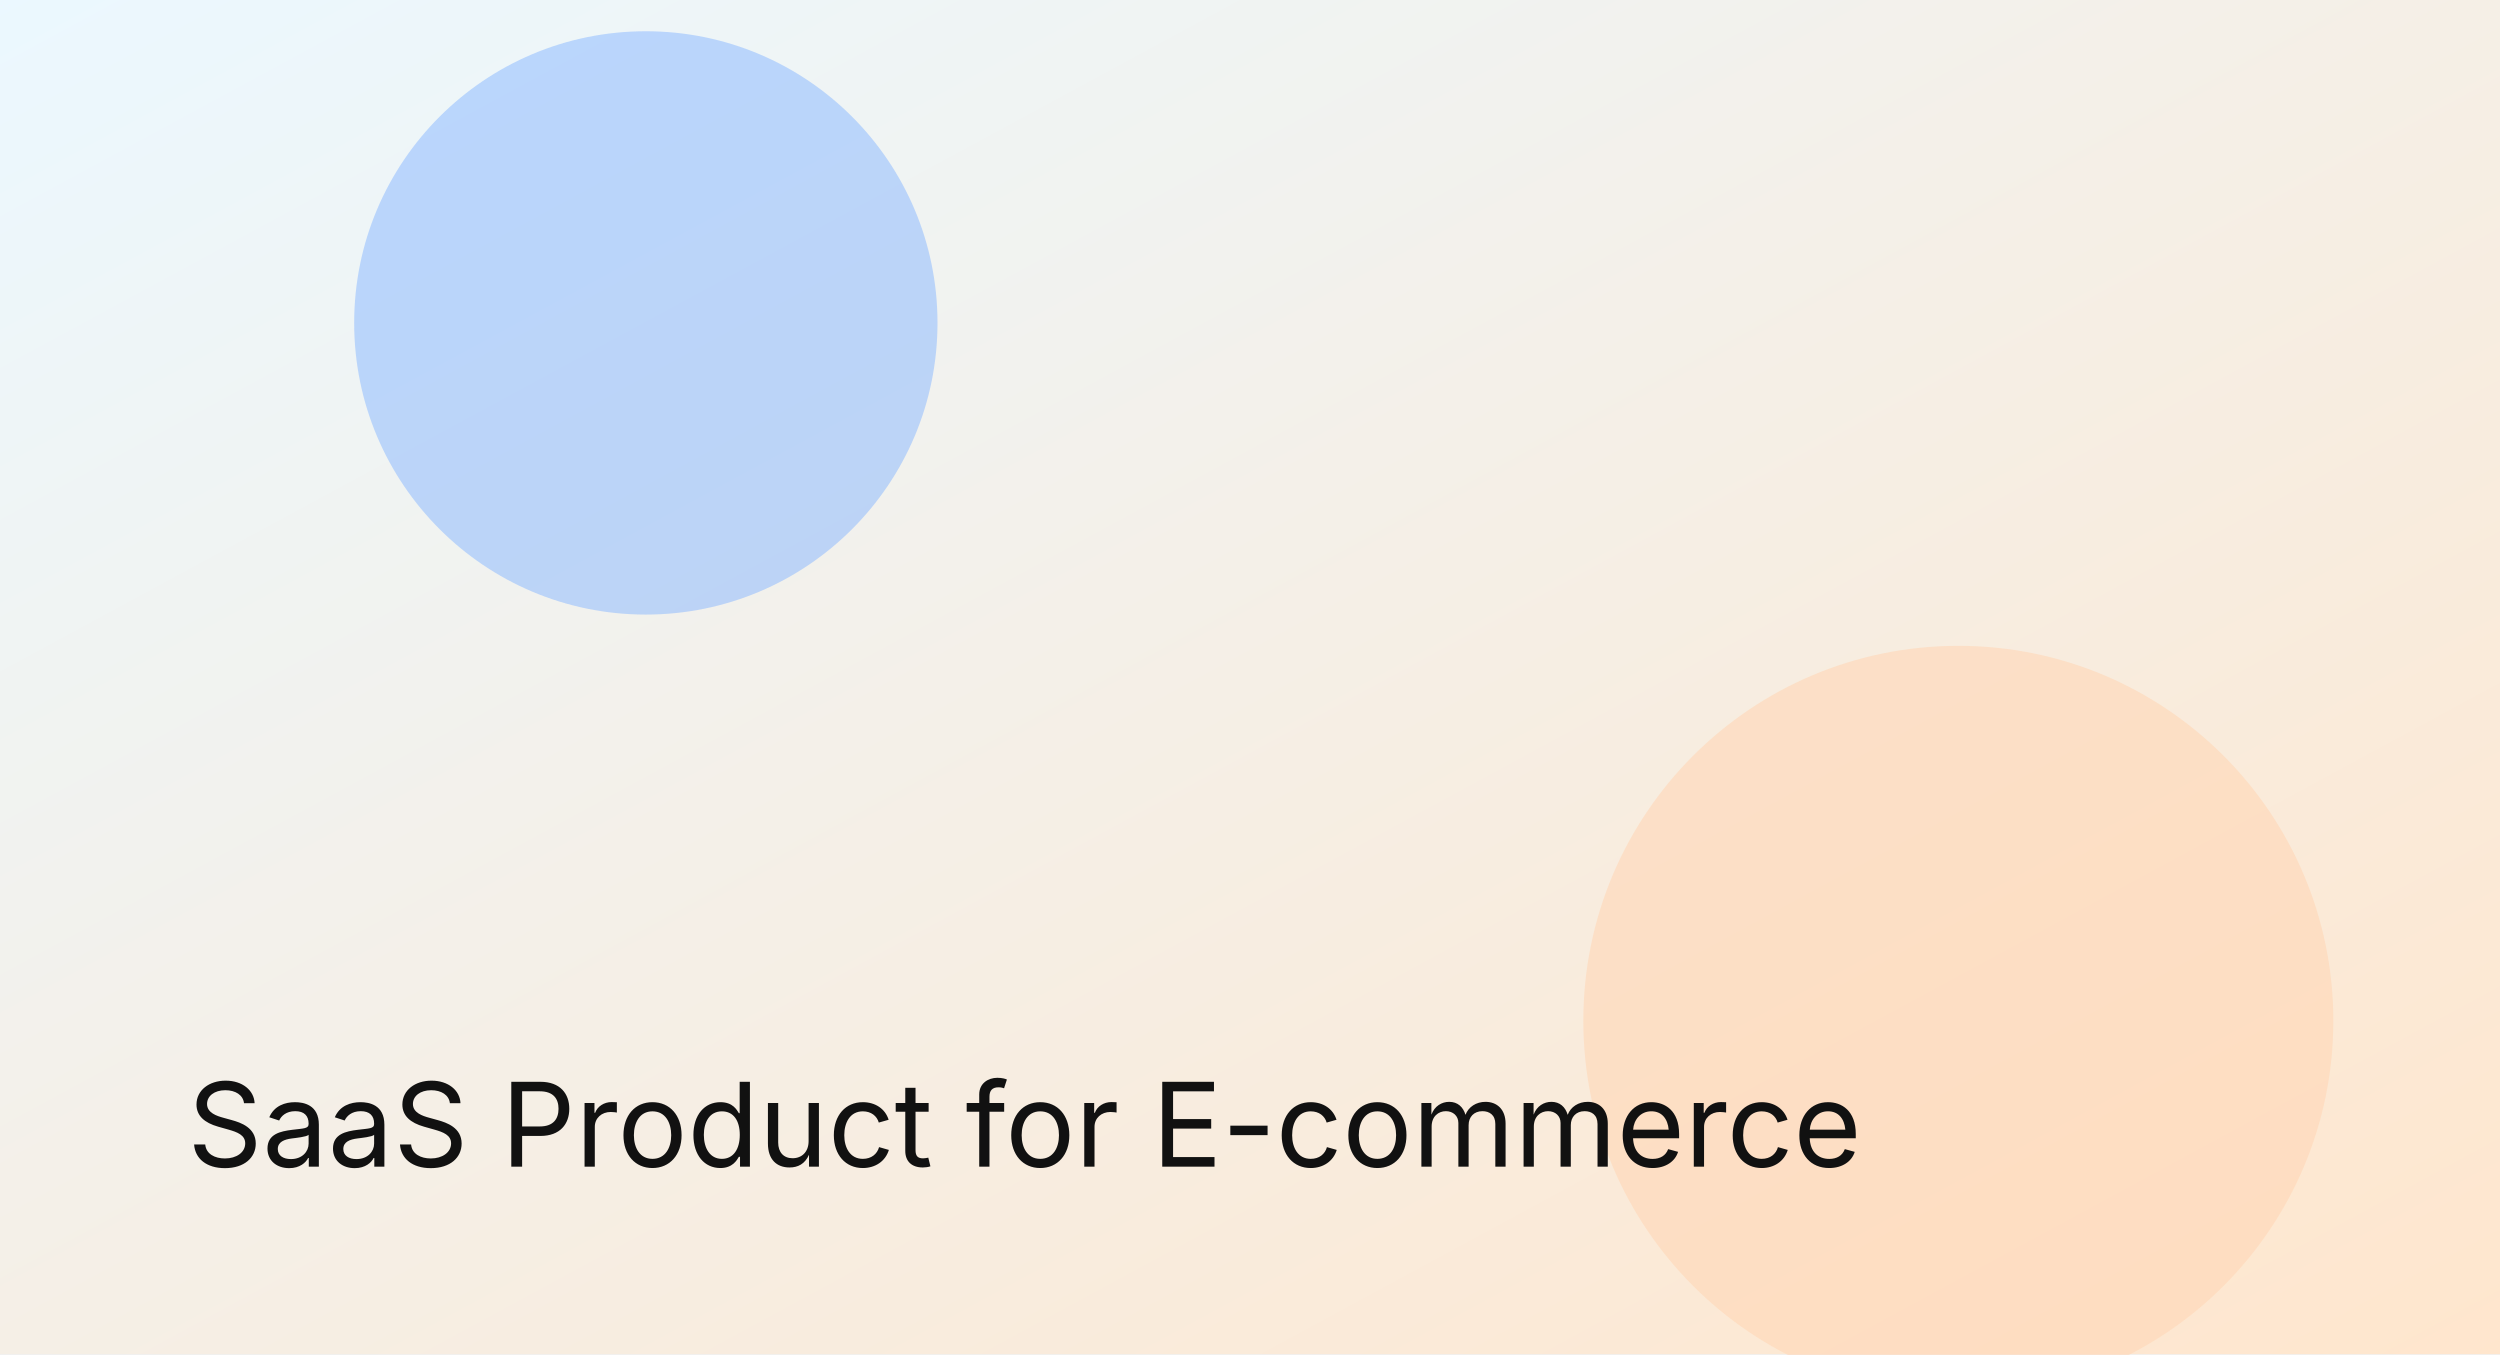
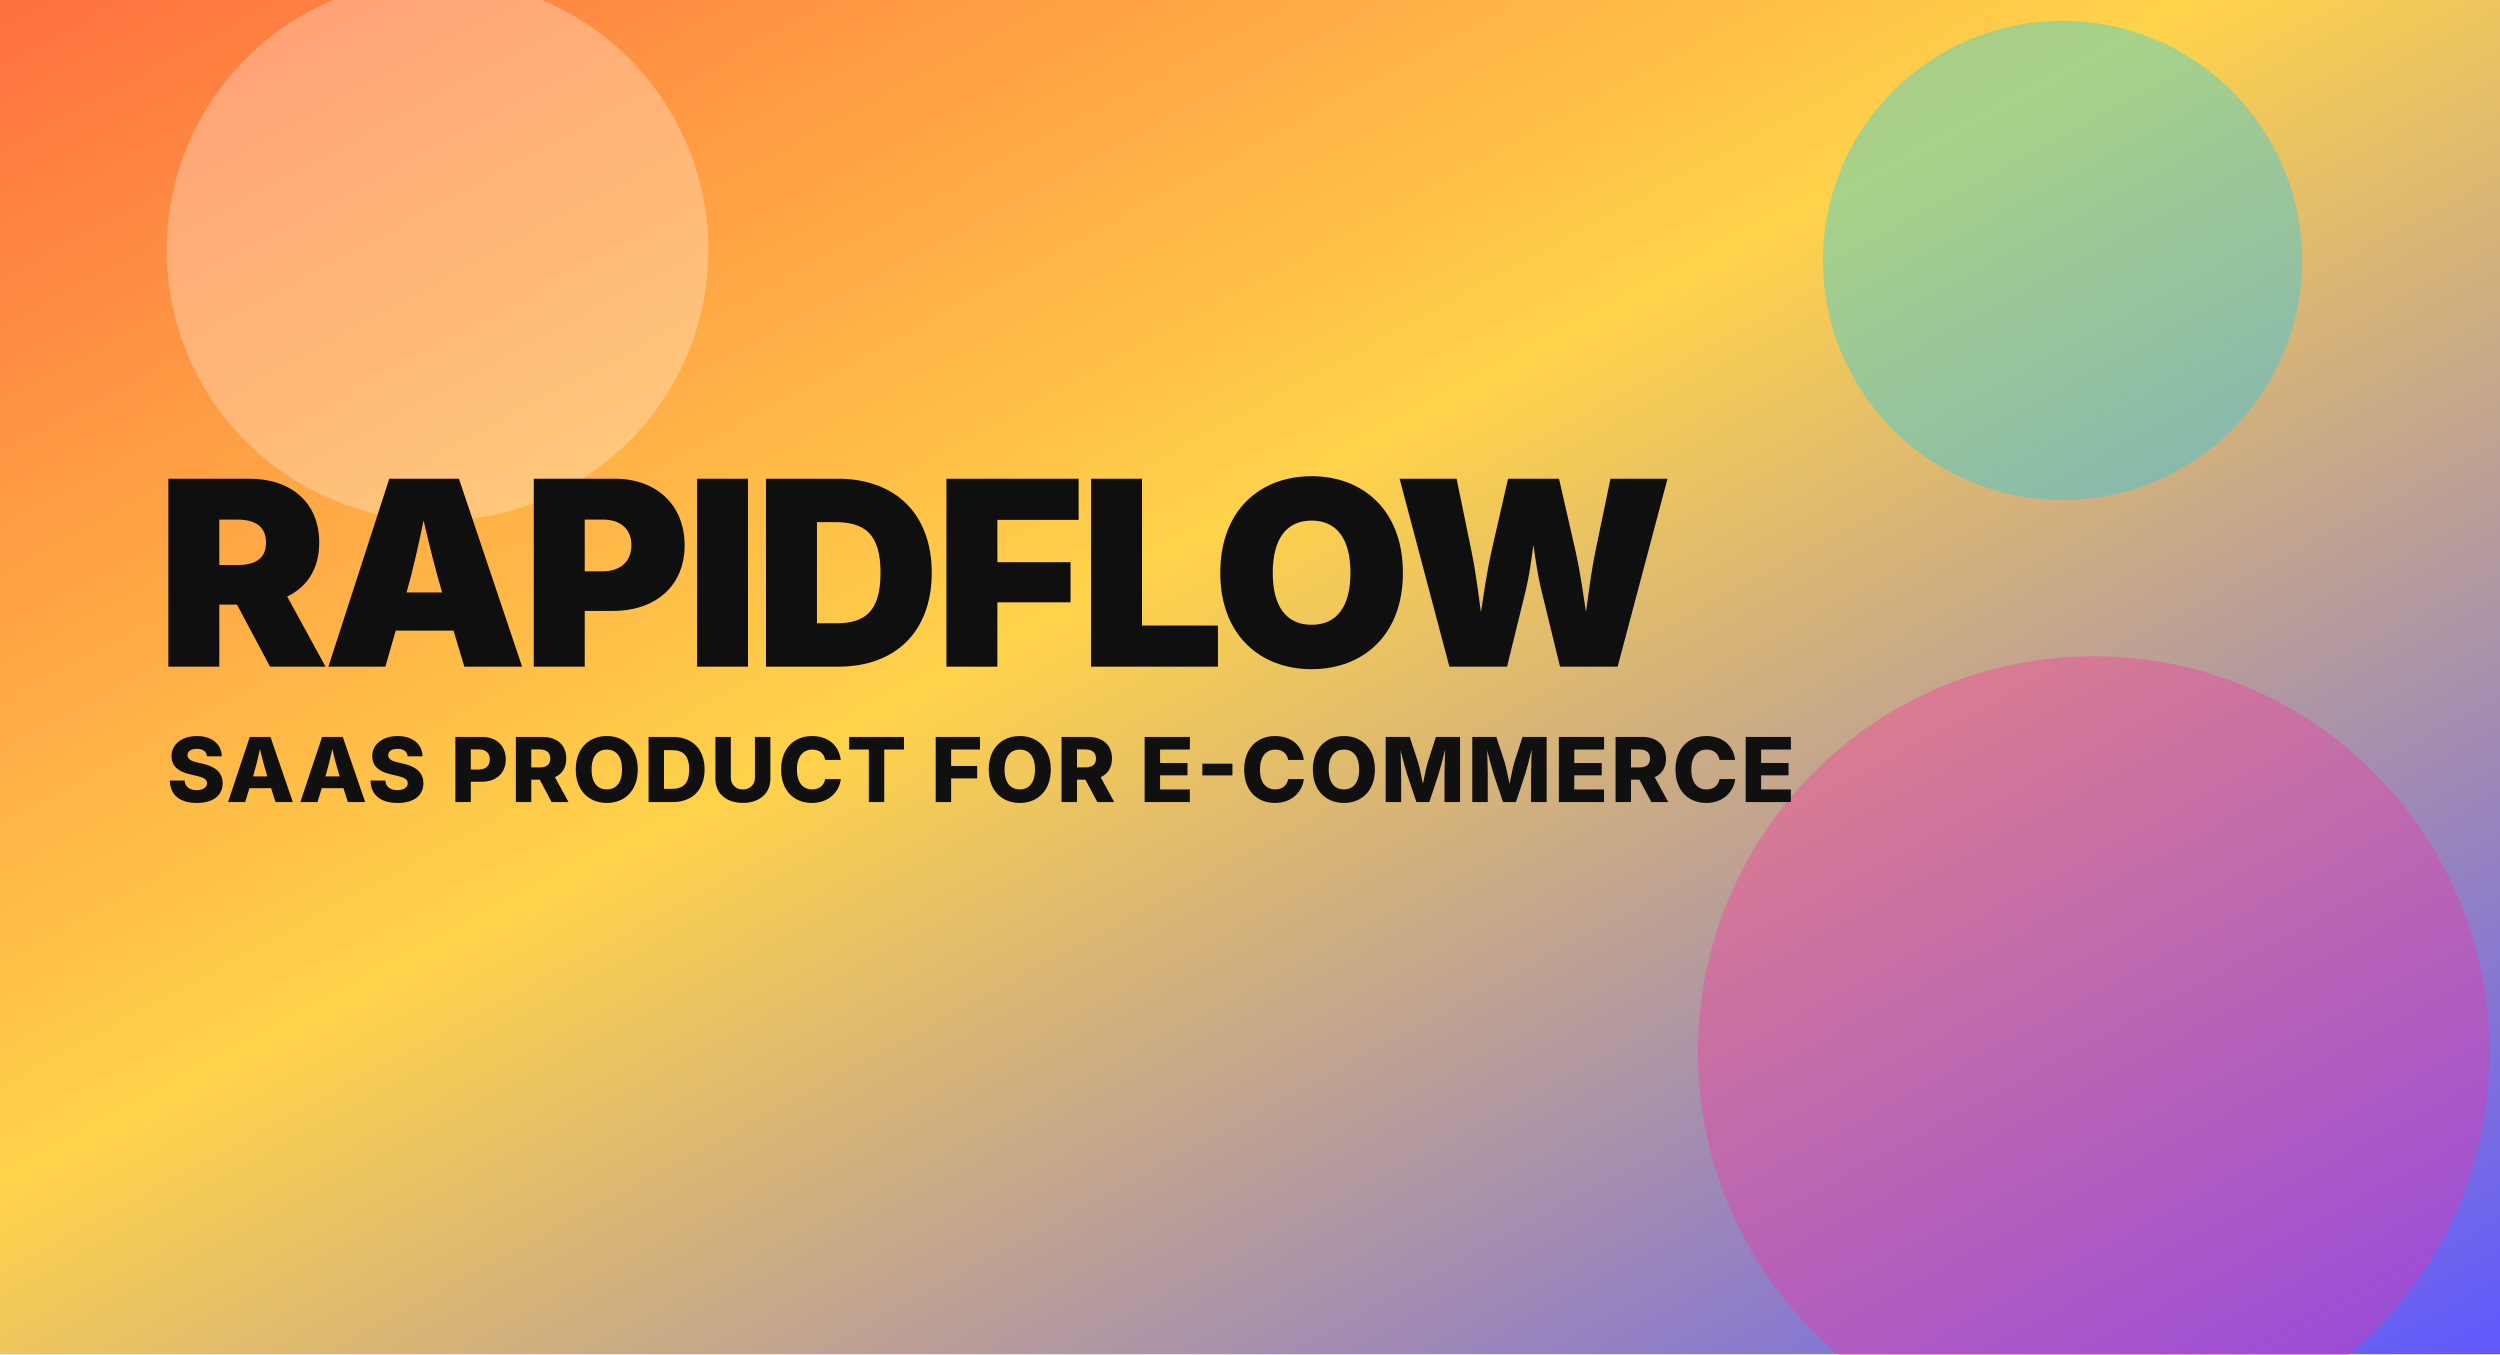
- <svg xmlns="http://www.w3.org/2000/svg" width="2400" height="1300" viewBox="0 0 2400 1300" role="img" aria-labelledby="t d">
+ <svg xmlns="http://www.w3.org/2000/svg" width="2400" height="1300" viewBox="0 0 2400 1300" role="img" aria-labelledby="title desc">
  <defs>
    <linearGradient id="bg" x1="0" y1="0" x2="1" y2="1">
-       <stop offset="0%" stop-color="#ebf8ff" />
-       <stop offset="100%" stop-color="#ffe6cd" />
+       <stop offset="0%" stop-color="#ff6f3f" />
+       <stop offset="44%" stop-color="#ffd34a" />
+       <stop offset="100%" stop-color="#5e58ff" />
    </linearGradient>
  </defs>
  <rect width="2400" height="1300" fill="url(#bg)" />
-   <circle cx="620" cy="310" r="280" fill="#8bb8ff" fill-opacity="0.52" />
-   <circle cx="1880" cy="980" r="360" fill="#ffd5b6" fill-opacity="0.58" />
-   <text x="180" y="1120" font-family="Inter, Arial, sans-serif" font-size="112" fill="#111111">SaaS Product for E-commerce</text>
+   <circle cx="420" cy="240" r="260" fill="#ffffff" fill-opacity="0.28" />
+   <circle cx="2010" cy="1010" r="380" fill="#ff2aa0" fill-opacity="0.34" />
+   <circle cx="1980" cy="250" r="230" fill="#00d2ff" fill-opacity="0.34" />
+   <text x="150" y="640" font-family="Inter, Arial, sans-serif" font-size="248" font-weight="900" letter-spacing="-6" fill="#0f0f0f">RAPIDFLOW</text>
+   <text x="160" y="770" font-family="Inter, Arial, sans-serif" font-size="86" font-weight="800" letter-spacing="2" fill="#101010">SAAS PRODUCT FOR E-COMMERCE</text>
</svg>
